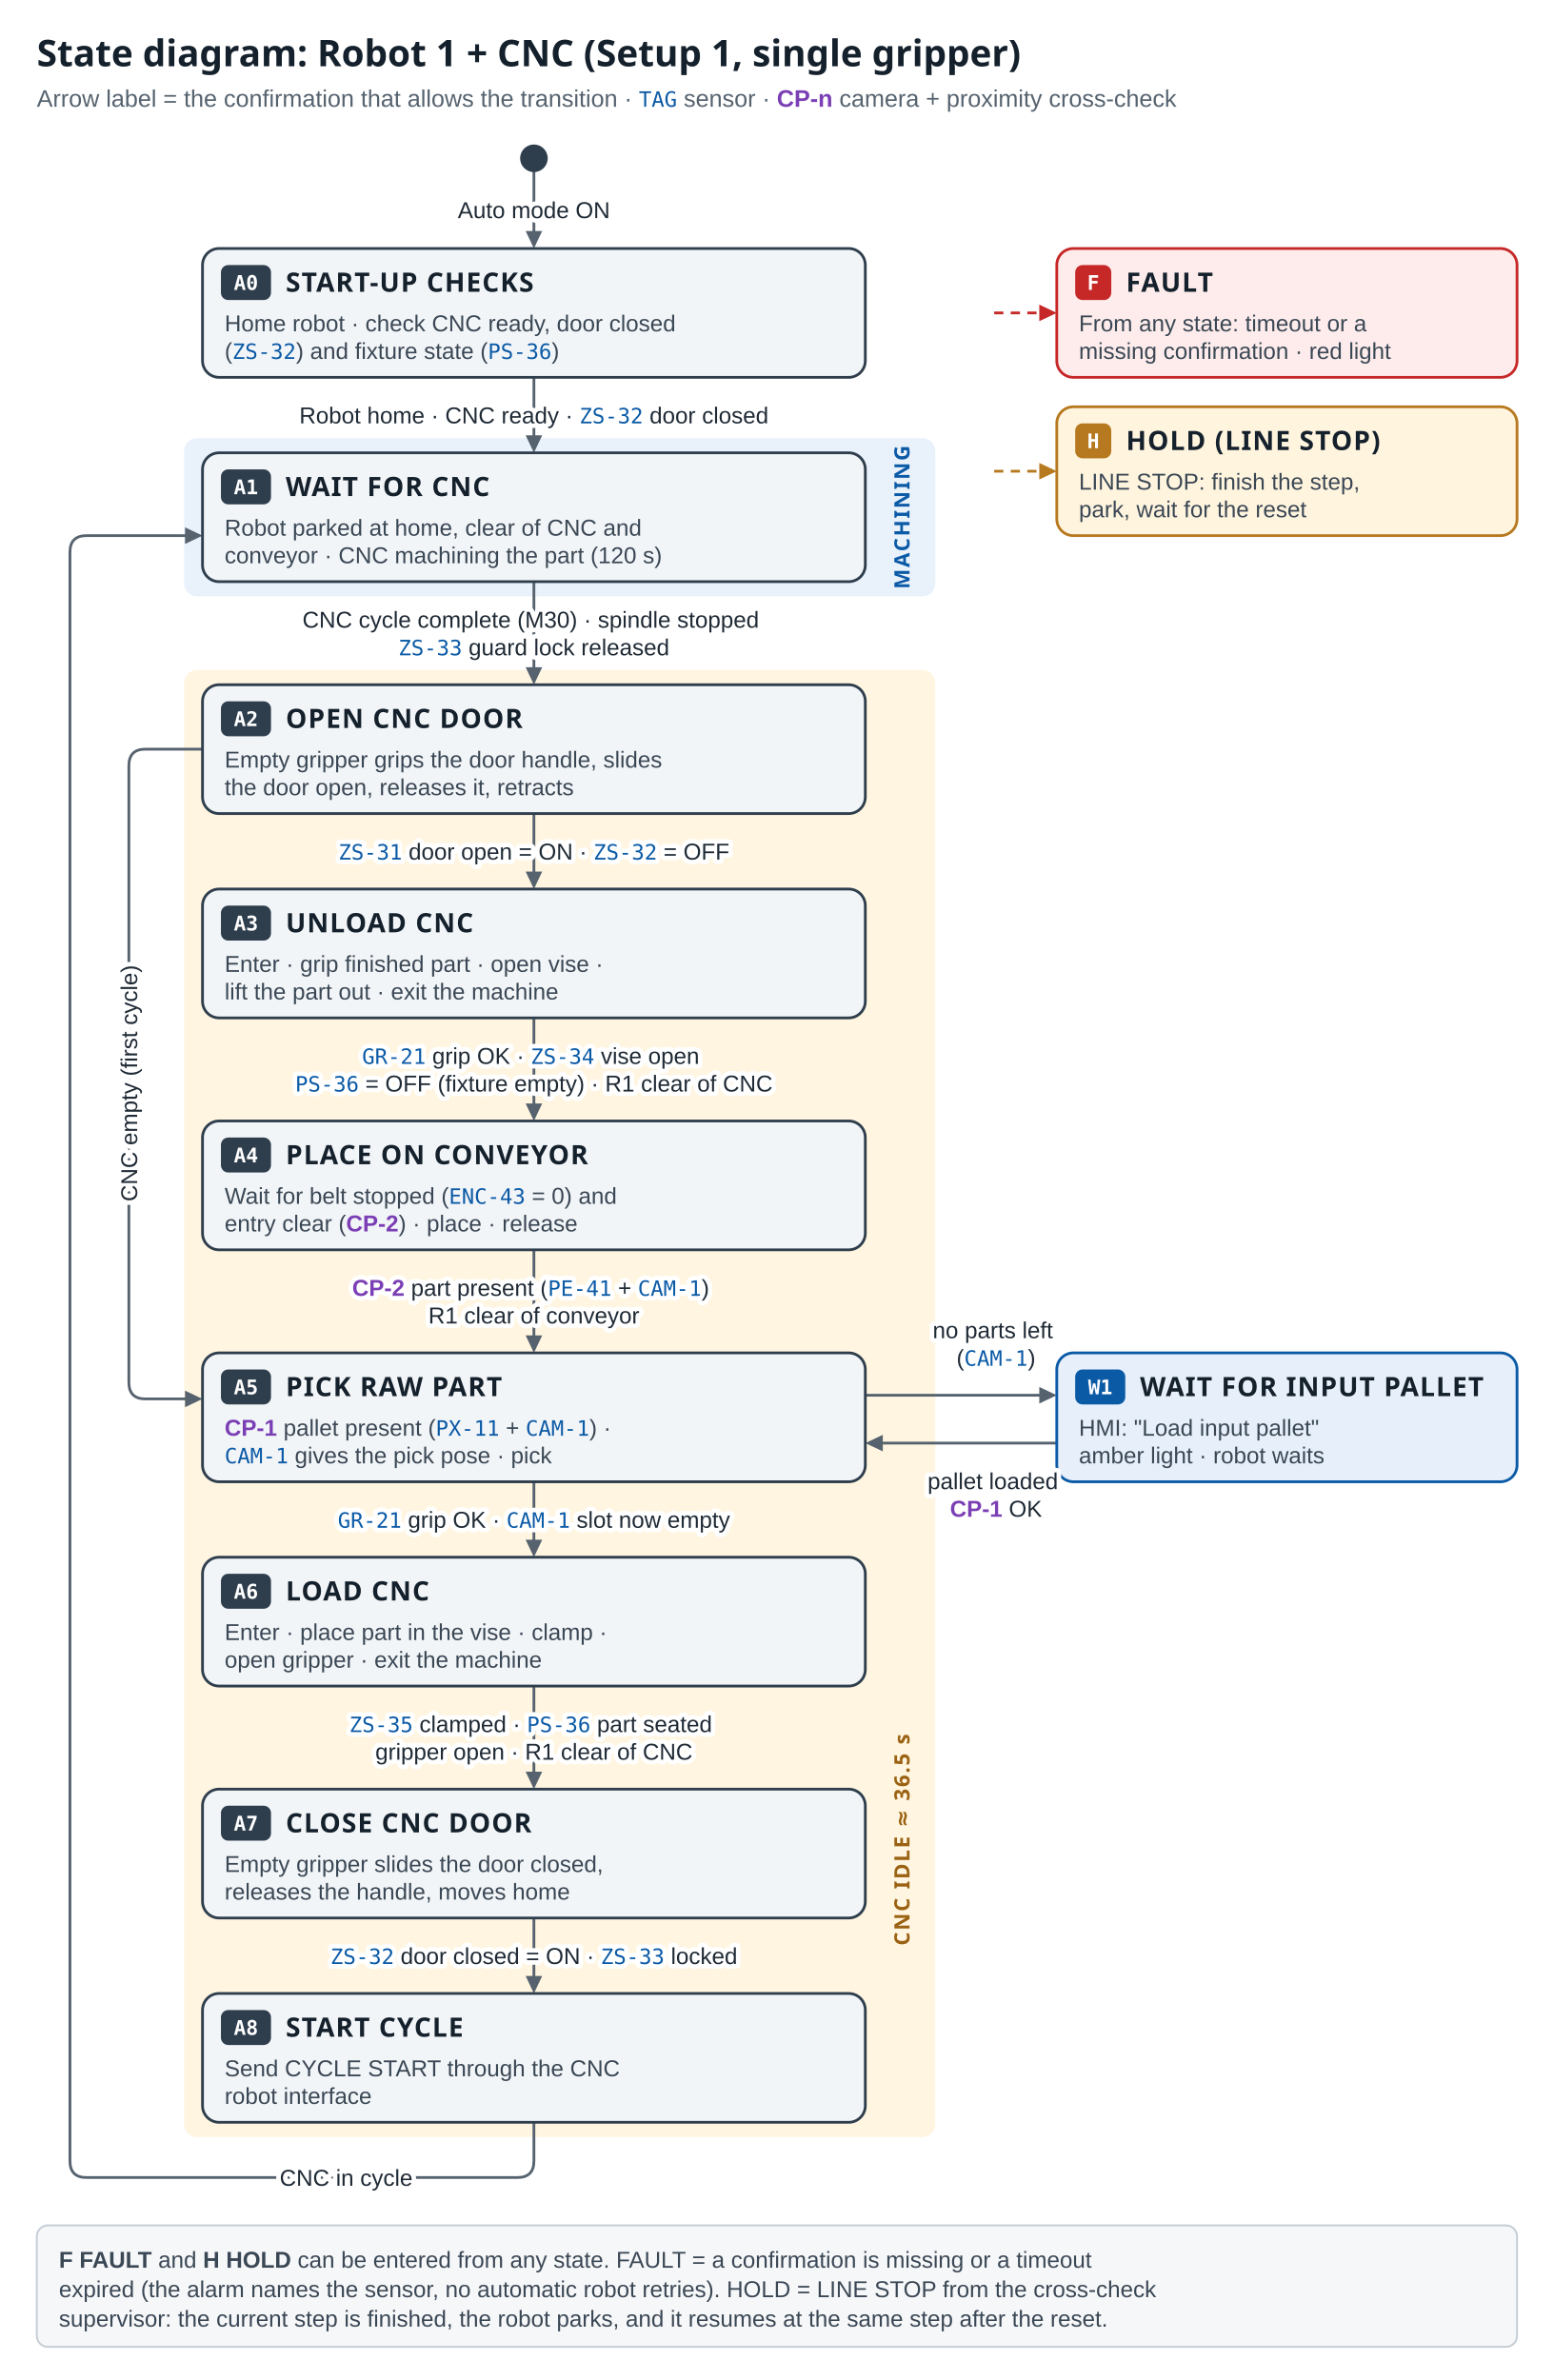
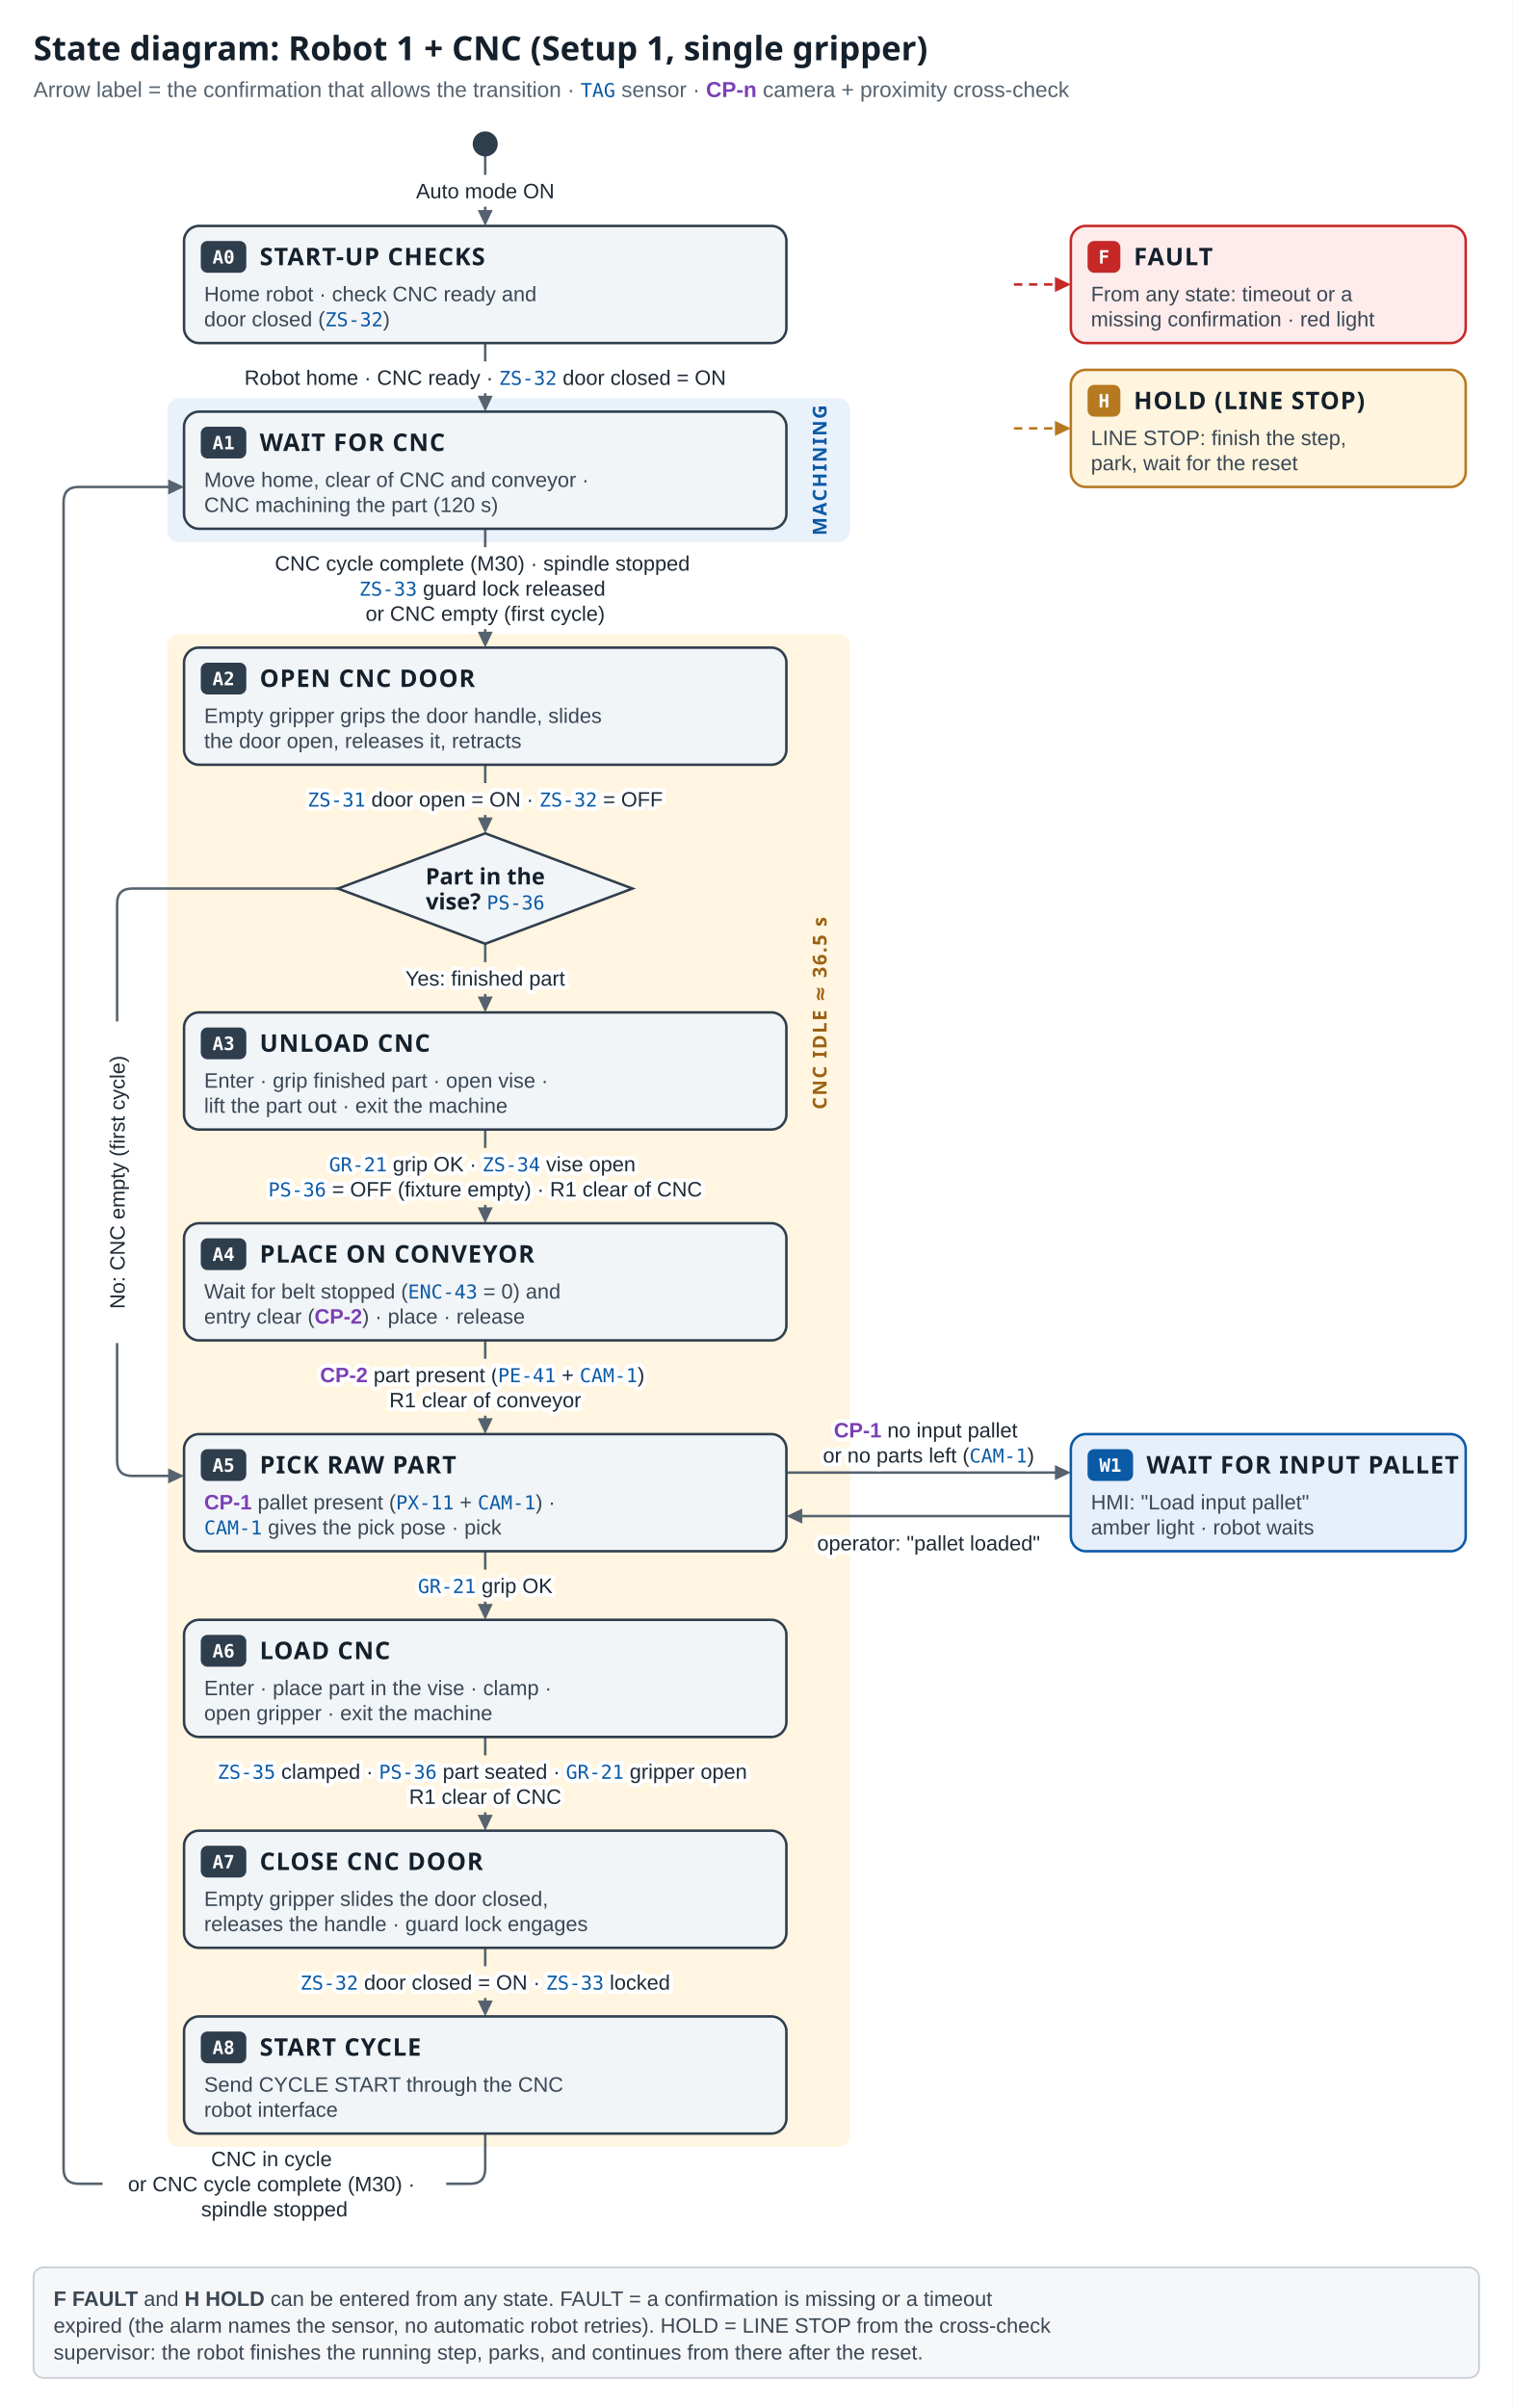
- <svg xmlns="http://www.w3.org/2000/svg" class="dg-root" viewBox="0 0 844 1293" width="844" height="1293" font-family="'Barlow', 'Segoe UI', Arial, sans-serif" role="img" aria-label="State diagram: Robot 1 + CNC (Setup 1, single gripper)">
+ <svg xmlns="http://www.w3.org/2000/svg" class="dg-root" viewBox="0 0 904 1439" width="904" height="1439" font-family="'Barlow', 'Segoe UI', Arial, sans-serif" role="img" aria-label="State diagram: Robot 1 + CNC (Setup 1, single gripper)">
  <style>
.dg-root{font-family:'Barlow','Segoe UI',Arial,sans-serif}
.dg-bg{fill:var(--dg-bg,#ffffff)}
.dg-title{font-family:'Barlow Semi Condensed','Barlow','Segoe UI',sans-serif;font-weight:700;font-size:20px;fill:var(--dg-ink,#14202b)}
.dg-sub{font-size:13px;fill:var(--dg-muted,#56636f)}
.dg-st-rect{fill:var(--dg-st,#f2f5f8);stroke:var(--dg-line,#2f3e4d);stroke-width:1.5}
.dg-st-title{font-family:'Barlow Semi Condensed','Barlow','Segoe UI',sans-serif;font-weight:700;font-size:14.5px;fill:var(--dg-ink,#14202b);letter-spacing:.04em}
.dg-st-do{font-size:12.5px;fill:var(--dg-soft,#3a4754)}
.dg-st-chip{fill:var(--dg-line,#2f3e4d)}
.dg-st-chiptext{font-family:'IBM Plex Mono',Consolas,monospace;font-weight:600;font-size:11px;fill:var(--dg-chipink,#ffffff)}
.dg-tr{fill:none;stroke:var(--dg-arrow,#56636f);stroke-width:1.5}
.dg-head{fill:var(--dg-arrow,#56636f)}
.dg-dash{stroke-dasharray:5 4}
.dg-trk-fault .dg-tr{stroke:var(--dg-red,#c62828)} .dg-trk-fault .dg-head{fill:var(--dg-red,#c62828)}
.dg-trk-hold .dg-tr{stroke:var(--dg-amber,#b7791f)} .dg-trk-hold .dg-head{fill:var(--dg-amber,#b7791f)}
.dg-trk-ok .dg-tr{stroke:var(--dg-green,#1e7d45)} .dg-trk-ok .dg-head{fill:var(--dg-green,#1e7d45)}
.dg-guard{font-size:12.5px;fill:var(--dg-ink2,#1f2a35)}
.dg-halo{paint-order:stroke;stroke:var(--dg-bg,#ffffff);stroke-width:5px;stroke-linejoin:round}
.dg-tag{font-family:'IBM Plex Mono',Consolas,monospace;font-size:11.5px;font-weight:500;fill:var(--dg-blue,#0b5aa6)}
.dg-cp{font-weight:700;fill:var(--dg-cp,#7b3fb5)}
.dg-b{font-weight:700}
.dg-small{font-size:11.5px}
.dg-init{fill:var(--dg-line,#2f3e4d)}
.dg-k-wait .dg-st-rect{stroke-dasharray:5 3}
.dg-k-fault .dg-st-rect{fill:var(--dg-red-t,#fdeceb);stroke:var(--dg-red,#c62828)} .dg-k-fault .dg-st-chip{fill:var(--dg-red,#c62828)}
.dg-k-hold .dg-st-rect{fill:var(--dg-amber-t,#fff4de);stroke:var(--dg-amber,#b7791f)} .dg-k-hold .dg-st-chip{fill:var(--dg-amber,#b7791f)}
.dg-k-ok .dg-st-rect{fill:var(--dg-green-t,#e7f5ec);stroke:var(--dg-green,#1e7d45)} .dg-k-ok .dg-st-chip{fill:var(--dg-green,#1e7d45)}
.dg-k-warn .dg-st-rect{fill:var(--dg-amber-t,#fff4de);stroke:var(--dg-amber,#b7791f)} .dg-k-warn .dg-st-chip{fill:var(--dg-amber,#b7791f)}
.dg-k-stop .dg-st-rect{fill:var(--dg-red-t,#fdeceb);stroke:var(--dg-red,#c62828)} .dg-k-stop .dg-st-chip{fill:var(--dg-red,#c62828)}
.dg-k-op .dg-st-rect{fill:var(--dg-blue-t,#e6effa);stroke:var(--dg-blue,#0b5aa6)} .dg-k-op .dg-st-chip{fill:var(--dg-blue,#0b5aa6)}
.dg-k-check .dg-st-rect{fill:var(--dg-cp-t,#f3ecfa);stroke:var(--dg-cp,#7b3fb5)} .dg-k-check .dg-st-chip{fill:var(--dg-cp,#7b3fb5)}
.dg-band{stroke:none}
.dg-band-idle{fill:var(--dg-amber-b,#fff5e0)} .dg-band-run{fill:var(--dg-blue-b,#e9f1fb)}
.dg-band-stop{fill:var(--dg-green-b,#eaf6ee)} .dg-band-move{fill:var(--dg-gray-b,#eef1f4)}
.dg-band-label{font-family:'Barlow Semi Condensed','Barlow',sans-serif;font-weight:700;font-size:11.5px;letter-spacing:.08em;fill:var(--dg-muted,#56636f)}
.dg-band-label.idle{fill:var(--dg-amber-d,#9a6212)} .dg-band-label.run{fill:var(--dg-blue,#0b5aa6)} .dg-band-label.stop{fill:var(--dg-green,#1e7d45)}
.dg-note-rect{fill:var(--dg-note,#f6f7f9);stroke:var(--dg-rule,#c4ccd4);stroke-width:1}
.dg-note{font-size:12.5px;fill:var(--dg-soft,#3a4754)}
.dg-choice{fill:var(--dg-st,#f2f5f8);stroke:var(--dg-line,#2f3e4d);stroke-width:1.5}
.dg-choice-t{font-family:'Barlow Semi Condensed','Barlow',sans-serif;font-weight:700;font-size:13.5px;fill:var(--dg-ink,#14202b)}
.dg-node{fill:var(--dg-st,#f2f5f8);stroke:var(--dg-line,#2f3e4d);stroke-width:1.4}
.dg-node.ok{fill:var(--dg-green-t,#e7f5ec);stroke:var(--dg-green,#1e7d45)}
.dg-node.warn{fill:var(--dg-amber-t,#fff4de);stroke:var(--dg-amber,#b7791f)}
.dg-node.stop{fill:var(--dg-red-t,#fdeceb);stroke:var(--dg-red,#c62828)}
.dg-node.check{fill:var(--dg-cp-t,#f3ecfa);stroke:var(--dg-cp,#7b3fb5)}
.dg-node.op{fill:var(--dg-blue-t,#e6effa);stroke:var(--dg-blue,#0b5aa6)}
.dg-node-t{font-family:'Barlow Semi Condensed','Barlow',sans-serif;font-weight:700;font-size:14px;fill:var(--dg-ink,#14202b)}
.dg-node-s{font-size:12.5px;fill:var(--dg-soft,#3a4754)}
.dg-owner{font-family:'Barlow Semi Condensed','Barlow',sans-serif;font-weight:700;font-size:10.5px;letter-spacing:.08em;fill:#ffffff}
.dg-owner-r{fill:#2f3e4d}
.dg-owner-r.op,.dg-owner-r.light{fill:#0b5aa6} .dg-owner-r.cnc{fill:#a0521d} .dg-owner-r.conv{fill:#2f6f5e} .dg-owner-r.r2{fill:#806000}
.dg-owner-r.cam{fill:#7b3fb5} .dg-owner-r.gauge{fill:#a33a3a} .dg-owner-r.ok{fill:#1e7d45} .dg-owner-r.nok{fill:#c62828}
.dg-conn{fill:var(--dg-bg,#ffffff);stroke:var(--dg-line,#2f3e4d);stroke-width:1.5}
.dg-conn-t{font-family:'Barlow Semi Condensed','Barlow',sans-serif;font-weight:700;font-size:13px;fill:var(--dg-ink,#14202b)}
.dg-num{font-family:'Barlow Semi Condensed','Barlow',sans-serif;font-weight:700;font-size:14px;fill:var(--dg-muted,#56636f)}
.dg-active .dg-st-rect,.dg-active .dg-node,.dg-active .dg-choice{stroke:var(--dg-active,#0a66e8);stroke-width:3.2;fill:var(--dg-active-t,#dde9fc)}
.dg-active .dg-st-chip{fill:var(--dg-active,#0a66e8)}
.dg-flash .dg-tr{stroke:var(--dg-active,#0a66e8);stroke-width:3} .dg-flash .dg-head{fill:var(--dg-active,#0a66e8)}
/* layout drawing */
.ly-fence{fill:none;stroke:var(--dg-rule,#aab4be);stroke-width:1.3;stroke-dasharray:2 5}
.ly-aisle{font-family:'Barlow Semi Condensed','Barlow',sans-serif;font-weight:700;font-size:11px;letter-spacing:.14em;fill:var(--dg-muted,#56636f)}
.ly-mach{fill:var(--ly-mach,#dfe5ea);stroke:var(--dg-line,#2f3e4d);stroke-width:1.6}
.ly-mach-in{fill:var(--ly-mach-in,#eef2f5);stroke:var(--ly-rule2,#9aa6b1);stroke-width:1}
.ly-pallet{fill:var(--ly-pallet,#e9dcc6);stroke:var(--ly-pallet-s,#8a6d3b);stroke-width:1.5}
.ly-slot{fill:none;stroke:var(--ly-slot,#b39a6e);stroke-width:.9;stroke-dasharray:2 2}
.ly-part{fill:var(--ly-raw,#a9b2ba);stroke:var(--ly-raw-s,#56626c);stroke-width:1.1}
.ly-part.fin{fill:var(--ly-fin,#dfe8f0);stroke:var(--ly-fin-s,#43698c)}
.ly-part.nok{stroke:var(--dg-red,#c62828);stroke-width:2.2}
.ly-pocket{fill:none;stroke:var(--ly-fin-s,#43698c);stroke-width:.9}
.ly-belt{fill:var(--ly-belt,#39414a)}
.ly-frame{fill:var(--ly-frame,#8d98a3)}
.ly-roller{stroke:var(--ly-roller,#5b646d);stroke-width:1.1}
.ly-stop{fill:var(--dg-red,#c62828)}
.ly-robot{fill:var(--ly-robot,#2c4a66);stroke:var(--ly-robot-s,#15283a);stroke-width:1.5}
.ly-robot-t{font-family:'Barlow Semi Condensed','Barlow',sans-serif;font-weight:700;font-size:11.5px;fill:#ffffff;letter-spacing:.04em}
.ly-link{stroke:var(--ly-link,#5f7d99);stroke-width:13;stroke-linecap:round;fill:none}
.ly-link2{stroke:var(--ly-link2,#7f9ab3);stroke-width:10;stroke-linecap:round;fill:none}
.ly-joint{fill:var(--ly-joint,#243a52)}
.ly-finger{stroke:var(--ly-joint,#243a52);stroke-width:3.2;stroke-linecap:round}
.ly-door{fill:var(--ly-door,#6f8193);stroke:var(--dg-line,#2f3e4d);stroke-width:1}
.ly-track{stroke:var(--ly-rule2,#9aa6b1);stroke-width:1.1;stroke-dasharray:3 3}
.ly-handle{fill:var(--dg-line,#2f3e4d)}
.ly-label{font-family:'Barlow Semi Condensed','Barlow',sans-serif;font-weight:700;font-size:14px;fill:var(--dg-ink,#14202b);letter-spacing:.05em}
.ly-sub{font-size:11.5px;fill:var(--dg-soft,#3a4754)}
.ly-tag{font-family:'IBM Plex Mono',Consolas,monospace;font-size:11px;font-weight:600;fill:var(--dg-blue,#0b5aa6)}
.ly-tag.cam{fill:var(--dg-cp,#7b3fb5)} .ly-tag.saf{fill:var(--ly-safety,#946c00)}
.ly-sens{fill:var(--dg-bg,#ffffff);stroke:var(--dg-blue,#0b5aa6);stroke-width:1.6}
.ly-sens.safety{stroke:var(--ly-safety,#c79400)}
.ly-led{fill:var(--ly-led-off,#c3cad1)}
.ly-led.on{fill:var(--ly-led-on,#1ea453)}
.ly-led.bad{fill:var(--dg-red,#d32f2f)}
.ly-beam{stroke:var(--ly-beam,#d33b3b);stroke-width:1.1;stroke-dasharray:2 3;opacity:.8}
.ly-fov{fill:var(--ly-fov,rgba(123,63,181,.045));stroke:var(--dg-cp,#7b3fb5);stroke-width:1.3;stroke-dasharray:7 4}
.ly-roi{fill:none;stroke:var(--dg-cp,#7b3fb5);stroke-width:1.1;stroke-dasharray:2 2}
.ly-roi-t{font-family:'IBM Plex Mono',Consolas,monospace;font-size:10px;font-weight:600;fill:var(--dg-cp,#7b3fb5)}
.ly-roi-t.on-belt{fill:#d9c5f5}
.ly-cam{fill:var(--dg-cp,#7b3fb5)}
.ly-nok{fill:var(--ly-nok,#fbe3e1);stroke:var(--dg-red,#c62828);stroke-width:1.6}
.ly-nok-h{stroke:var(--dg-red,#c62828);stroke-width:.9;opacity:.35}
.ly-gauge{fill:var(--ly-gauge,#e9eef3);stroke:var(--dg-line,#2f3e4d);stroke-width:1.5}
.ly-datum{fill:var(--dg-line,#2f3e4d)}
.ly-laser{fill:var(--dg-red,#c62828)}
.ly-cab{fill:var(--ly-mach,#dfe5ea);stroke:var(--dg-line,#2f3e4d);stroke-width:1.3}
.ly-lamp-r{fill:#d32f2f} .ly-lamp-a{fill:#f2a900} .ly-lamp-g{fill:#1e9e52} .ly-lamp-b{fill:#1565c0}
.ly-lamp-off{opacity:.2}
.ly-scan{fill:var(--ly-scan,rgba(199,148,0,.09));stroke:var(--ly-safety,#c79400);stroke-width:1.1;stroke-dasharray:3 3}
.ly-flow{fill:none;stroke:#ffffff;stroke-width:1.8;opacity:.75}
.ly-note{font-size:11.5px;font-style:italic;fill:var(--dg-muted,#56636f)}
.ly-legend{font-size:12px;fill:var(--dg-soft,#3a4754)}
/* timing chart */
.gt-grid{stroke:var(--dg-rule,#d5dbe1);stroke-width:1}
.gt-axis{font-size:11.5px;fill:var(--dg-muted,#56636f)}
.gt-row{font-family:'Barlow Semi Condensed','Barlow',sans-serif;font-weight:700;font-size:13.5px;fill:var(--dg-ink,#14202b)}
.gt-bar-t{font-size:11.5px;fill:#ffffff;font-weight:600}
.gt-bar-t.dark{fill:var(--dg-ink,#14202b)}
.gt-mach{fill:#3f73b5} .gt-idle{fill:#e3a21a} .gt-door{fill:#2f3e4d} .gt-move{fill:#7d8b98} .gt-wait{fill:var(--dg-gray-b,#eef1f4);stroke:var(--dg-rule,#c4ccd4)} .gt-belt{fill:#2f6f5e} .gt-gauge{fill:#a33a3a}
.gt-kpi{font-family:'Barlow Semi Condensed','Barlow',sans-serif;font-weight:700;font-size:15px;fill:var(--dg-ink,#14202b)}
.gt-break{fill:var(--dg-bg,#ffffff);stroke:var(--dg-muted,#56636f);stroke-width:1.2}
.pill-t{font-family:'IBM Plex Mono',Consolas,monospace;font-size:10.5px;font-weight:600}
</style>
-   <rect class="dg-bg" x="0" y="0" width="844" height="1293" />
+   <rect class="dg-bg" x="0" y="0" width="904" height="1439" />
  <text class="dg-title" x="20" y="36">State diagram: Robot 1 + CNC (Setup 1, single gripper)</text>
  <text class="dg-sub" x="20" y="58">Arrow label = the confirmation that allows the transition · <tspan class="dg-tag">TAG</tspan> sensor · <tspan class="dg-cp">CP-n</tspan> camera + proximity cross-check</text>
  <rect class="dg-band dg-band-run" x="100" y="238" width="408" height="86" rx="7" />
  <text class="dg-band-label run" x="490" y="281" text-anchor="middle" transform="rotate(-90 490 281)" dy="4">MACHINING</text>
-   <rect class="dg-band dg-band-idle" x="100" y="364" width="408" height="797" rx="7" />
-   <text class="dg-band-label idle" x="490" y="999.5" text-anchor="middle" transform="rotate(-90 490 999.5)" dy="4">CNC IDLE ≈ 36.5 s</text>
+   <rect class="dg-band dg-band-idle" x="100" y="379" width="408" height="904" rx="7" />
+   <text class="dg-band-label idle" x="490" y="605.5" text-anchor="middle" transform="rotate(-90 490 605.5)" dy="4">CNC IDLE ≈ 36.5 s</text>
  <g class="dg-trg">
-     <path class="dg-tr" d="M290 93 L290 130" />
+     <path class="dg-tr" d="M290 93 L290 104.5" />
+     <path class="dg-tr" d="M290 123.5 L290 130" />
    <polygon class="dg-head" points="290,135 294.5,125.5 285.5,125.5" />
  </g>
-   <g class="dg-trg">
-     <path class="dg-tr" d="M290 205 L290 241" />
+   <g class="dg-trg" data-tr="A0&gt;A1">
+     <path class="dg-tr" d="M290 205 L290 216" />
+     <path class="dg-tr" d="M290 235 L290 241" />
    <polygon class="dg-head" points="290,246 294.5,236.5 285.5,236.5" />
  </g>
-   <g class="dg-trg">
-     <path class="dg-tr" d="M290 316 L290 367" />
-     <polygon class="dg-head" points="290,372 294.5,362.5 285.5,362.5" />
-   </g>
-   <g class="dg-trg">
-     <path class="dg-tr" d="M290 442 L290 478" />
-     <polygon class="dg-head" points="290,483 294.5,473.5 285.5,473.5" />
-   </g>
-   <g class="dg-trg">
-     <path class="dg-tr" d="M290 553 L290 604" />
-     <polygon class="dg-head" points="290,609 294.5,599.5 285.5,599.5" />
-   </g>
-   <g class="dg-trg">
-     <path class="dg-tr" d="M290 679 L290 730" />
-     <polygon class="dg-head" points="290,735 294.5,725.5 285.5,725.5" />
-   </g>
-   <g class="dg-trg">
-     <path class="dg-tr" d="M290 805 L290 841" />
-     <polygon class="dg-head" points="290,846 294.5,836.5 285.5,836.5" />
-   </g>
-   <g class="dg-trg">
-     <path class="dg-tr" d="M290 916 L290 967" />
-     <polygon class="dg-head" points="290,972 294.5,962.5 285.5,962.5" />
-   </g>
-   <g class="dg-trg">
-     <path class="dg-tr" d="M290 1042 L290 1078" />
-     <polygon class="dg-head" points="290,1083 294.5,1073.5 285.5,1073.5" />
-   </g>
-   <g class="dg-trg">
-     <path class="dg-tr" d="M290 1153 L290 1174 Q290 1183 281 1183 L47 1183 Q38 1183 38 1174 L38 300 Q38 291 47 291 L105 291" />
+   <g class="dg-trg" data-tr="A1&gt;A2">
+     <path class="dg-tr" d="M290 316 L290 327" />
+     <path class="dg-tr" d="M290 376 L290 382" />
+     <polygon class="dg-head" points="290,387 294.5,377.5 285.5,377.5" />
+   </g>
+   <g class="dg-trg" data-tr="A2&gt;Q_A2">
+     <path class="dg-tr" d="M290 457 L290 468" />
+     <path class="dg-tr" d="M290 487 L290 493" />
+     <polygon class="dg-head" points="290,498 294.5,488.5 285.5,488.5" />
+   </g>
+   <g class="dg-trg" data-tr="Q_A2&gt;A3">
+     <path class="dg-tr" d="M290 564 L290 575" />
+     <path class="dg-tr" d="M290 594 L290 600" />
+     <polygon class="dg-head" points="290,605 294.5,595.5 285.5,595.5" />
+   </g>
+   <g class="dg-trg" data-tr="A3&gt;A4">
+     <path class="dg-tr" d="M290 675 L290 686" />
+     <path class="dg-tr" d="M290 720 L290 726" />
+     <polygon class="dg-head" points="290,731 294.5,721.5 285.5,721.5" />
+   </g>
+   <g class="dg-trg" data-tr="A4&gt;A5">
+     <path class="dg-tr" d="M290 801 L290 812" />
+     <path class="dg-tr" d="M290 846 L290 852" />
+     <polygon class="dg-head" points="290,857 294.5,847.5 285.5,847.5" />
+   </g>
+   <g class="dg-trg" data-tr="A5&gt;A6">
+     <path class="dg-tr" d="M290 927 L290 938" />
+     <path class="dg-tr" d="M290 957 L290 963" />
+     <polygon class="dg-head" points="290,968 294.5,958.5 285.5,958.5" />
+   </g>
+   <g class="dg-trg" data-tr="A6&gt;A7">
+     <path class="dg-tr" d="M290 1038 L290 1049" />
+     <path class="dg-tr" d="M290 1083 L290 1089" />
+     <polygon class="dg-head" points="290,1094 294.5,1084.5 285.5,1084.5" />
+   </g>
+   <g class="dg-trg" data-tr="A7&gt;A8">
+     <path class="dg-tr" d="M290 1164 L290 1175" />
+     <path class="dg-tr" d="M290 1194 L290 1200" />
+     <polygon class="dg-head" points="290,1205 294.5,1195.5 285.5,1195.5" />
+   </g>
+   <g class="dg-trg" data-tr="A5&gt;W1">
+     <path class="dg-tr" d="M470 880 L635 880" />
+     <polygon class="dg-head" points="640,880 630.5,875.5 630.5,884.5" />
+   </g>
+   <g class="dg-trg" data-tr="W1&gt;A5">
+     <path class="dg-tr" d="M640 906 L475 906" />
+     <polygon class="dg-head" points="470,906 479.5,910.5 479.5,901.5" />
+   </g>
+   <g class="dg-trg" data-tr="A8&gt;A1">
+     <path class="dg-tr" d="M290 1275 L290 1296 Q290 1305 281 1305 L266.7 1305" />
+     <path class="dg-tr" d="M61.3 1305 L47 1305 Q38 1305 38 1296 L38 300 Q38 291 47 291 L105 291" />
    <polygon class="dg-head" points="110,291 100.5,286.5 100.5,295.5" />
  </g>
-   <g class="dg-trg">
-     <path class="dg-tr" d="M110 407 L79 407 Q70 407 70 416 L70 751 Q70 760 79 760 L105 760" />
-     <polygon class="dg-head" points="110,760 100.5,755.5 100.5,764.5" />
-   </g>
-   <g class="dg-trg">
-     <path class="dg-tr" d="M470 758 L569 758" />
-     <polygon class="dg-head" points="574,758 564.5,753.5 564.5,762.5" />
-   </g>
-   <g class="dg-trg">
-     <path class="dg-tr" d="M574 784 L475 784" />
-     <polygon class="dg-head" points="470,784 479.5,788.5 479.5,779.5" />
+   <g class="dg-trg" data-tr="Q_A2&gt;A5">
+     <path class="dg-tr" d="M202 531 L79 531 Q70 531 70 540 L70 610.4" />
+     <path class="dg-tr" d="M70 802.6 L70 873 Q70 882 79 882 L105 882" />
+     <polygon class="dg-head" points="110,882 100.5,877.5 100.5,886.5" />
  </g>
  <g class="dg-trg dg-trk-fault">
-     <path class="dg-tr dg-dash" d="M540 170 L569 170" />
-     <polygon class="dg-head" points="574,170 564.5,165.5 564.5,174.5" />
+     <path class="dg-tr dg-dash" d="M606 170 L635 170" />
+     <polygon class="dg-head" points="640,170 630.5,165.5 630.5,174.5" />
  </g>
  <g class="dg-trg dg-trk-hold">
-     <path class="dg-tr dg-dash" d="M540 256 L569 256" />
-     <polygon class="dg-head" points="574,256 564.5,251.5 564.5,260.5" />
+     <path class="dg-tr dg-dash" d="M606 256 L635 256" />
+     <polygon class="dg-head" points="640,256 630.5,251.5 630.5,260.5" />
  </g>
  <circle class="dg-init" cx="290" cy="86" r="7.5" />
  <g class="dg-state" data-state="A0">
    <rect class="dg-st-rect" x="110" y="135" width="360" height="70" rx="9" />
    <rect class="dg-st-chip" x="120" y="144" width="27.2" height="19" rx="4" />
    <text class="dg-st-chiptext" x="133.6" y="157.5" text-anchor="middle">A0</text>
    <text class="dg-st-title" x="155.2" y="158.5">START-UP CHECKS</text>
-     <text class="dg-st-do" x="122" y="180">Home robot · check CNC ready, door closed</text>
-     <text class="dg-st-do" x="122" y="195">(<tspan class="dg-tag">ZS-32</tspan>) and fixture state (<tspan class="dg-tag">PS-36</tspan>)</text>
+     <text class="dg-st-do" x="122" y="180">Home robot · check CNC ready and</text>
+     <text class="dg-st-do" x="122" y="195">door closed (<tspan class="dg-tag">ZS-32</tspan>)</text>
  </g>
  <g class="dg-state" data-state="A1">
    <rect class="dg-st-rect" x="110" y="246" width="360" height="70" rx="9" />
    <rect class="dg-st-chip" x="120" y="255" width="27.2" height="19" rx="4" />
    <text class="dg-st-chiptext" x="133.6" y="268.5" text-anchor="middle">A1</text>
    <text class="dg-st-title" x="155.2" y="269.5">WAIT FOR CNC</text>
-     <text class="dg-st-do" x="122" y="291">Robot parked at home, clear of CNC and</text>
-     <text class="dg-st-do" x="122" y="306">conveyor · CNC machining the part (120 s)</text>
+     <text class="dg-st-do" x="122" y="291">Move home, clear of CNC and conveyor ·</text>
+     <text class="dg-st-do" x="122" y="306">CNC machining the part (120 s)</text>
  </g>
  <g class="dg-state" data-state="A2">
-     <rect class="dg-st-rect" x="110" y="372" width="360" height="70" rx="9" />
-     <rect class="dg-st-chip" x="120" y="381" width="27.2" height="19" rx="4" />
-     <text class="dg-st-chiptext" x="133.6" y="394.5" text-anchor="middle">A2</text>
-     <text class="dg-st-title" x="155.2" y="395.5">OPEN CNC DOOR</text>
-     <text class="dg-st-do" x="122" y="417">Empty gripper grips the door handle, slides</text>
-     <text class="dg-st-do" x="122" y="432">the door open, releases it, retracts</text>
+     <rect class="dg-st-rect" x="110" y="387" width="360" height="70" rx="9" />
+     <rect class="dg-st-chip" x="120" y="396" width="27.2" height="19" rx="4" />
+     <text class="dg-st-chiptext" x="133.6" y="409.5" text-anchor="middle">A2</text>
+     <text class="dg-st-title" x="155.2" y="410.5">OPEN CNC DOOR</text>
+     <text class="dg-st-do" x="122" y="432">Empty gripper grips the door handle, slides</text>
+     <text class="dg-st-do" x="122" y="447">the door open, releases it, retracts</text>
+   </g>
+   <g class="dg-choiceg" data-state="Q_A2">
+     <polygon class="dg-choice" points="290,498 378,531 290,564 202,531" />
+     <text class="dg-choice-t" x="290" y="528.5" text-anchor="middle">Part in the</text>
+     <text class="dg-choice-t" x="290" y="543.5" text-anchor="middle">vise? <tspan class="dg-tag">PS-36</tspan>
+     </text>
  </g>
  <g class="dg-state" data-state="A3">
-     <rect class="dg-st-rect" x="110" y="483" width="360" height="70" rx="9" />
-     <rect class="dg-st-chip" x="120" y="492" width="27.2" height="19" rx="4" />
-     <text class="dg-st-chiptext" x="133.6" y="505.5" text-anchor="middle">A3</text>
-     <text class="dg-st-title" x="155.2" y="506.5">UNLOAD CNC</text>
-     <text class="dg-st-do" x="122" y="528">Enter · grip finished part · open vise ·</text>
-     <text class="dg-st-do" x="122" y="543">lift the part out · exit the machine</text>
+     <rect class="dg-st-rect" x="110" y="605" width="360" height="70" rx="9" />
+     <rect class="dg-st-chip" x="120" y="614" width="27.2" height="19" rx="4" />
+     <text class="dg-st-chiptext" x="133.6" y="627.5" text-anchor="middle">A3</text>
+     <text class="dg-st-title" x="155.2" y="628.5">UNLOAD CNC</text>
+     <text class="dg-st-do" x="122" y="650">Enter · grip finished part · open vise ·</text>
+     <text class="dg-st-do" x="122" y="665">lift the part out · exit the machine</text>
  </g>
  <g class="dg-state" data-state="A4">
-     <rect class="dg-st-rect" x="110" y="609" width="360" height="70" rx="9" />
-     <rect class="dg-st-chip" x="120" y="618" width="27.2" height="19" rx="4" />
-     <text class="dg-st-chiptext" x="133.6" y="631.5" text-anchor="middle">A4</text>
-     <text class="dg-st-title" x="155.2" y="632.5">PLACE ON CONVEYOR</text>
-     <text class="dg-st-do" x="122" y="654">Wait for belt stopped (<tspan class="dg-tag">ENC-43</tspan> = 0) and</text>
-     <text class="dg-st-do" x="122" y="669">entry clear (<tspan class="dg-cp">CP-2</tspan>) · place · release</text>
+     <rect class="dg-st-rect" x="110" y="731" width="360" height="70" rx="9" />
+     <rect class="dg-st-chip" x="120" y="740" width="27.2" height="19" rx="4" />
+     <text class="dg-st-chiptext" x="133.6" y="753.5" text-anchor="middle">A4</text>
+     <text class="dg-st-title" x="155.2" y="754.5">PLACE ON CONVEYOR</text>
+     <text class="dg-st-do" x="122" y="776">Wait for belt stopped (<tspan class="dg-tag">ENC-43</tspan> = 0) and</text>
+     <text class="dg-st-do" x="122" y="791">entry clear (<tspan class="dg-cp">CP-2</tspan>) · place · release</text>
  </g>
  <g class="dg-state" data-state="A5">
-     <rect class="dg-st-rect" x="110" y="735" width="360" height="70" rx="9" />
-     <rect class="dg-st-chip" x="120" y="744" width="27.2" height="19" rx="4" />
-     <text class="dg-st-chiptext" x="133.6" y="757.5" text-anchor="middle">A5</text>
-     <text class="dg-st-title" x="155.2" y="758.5">PICK RAW PART</text>
-     <text class="dg-st-do" x="122" y="780">
+     <rect class="dg-st-rect" x="110" y="857" width="360" height="70" rx="9" />
+     <rect class="dg-st-chip" x="120" y="866" width="27.2" height="19" rx="4" />
+     <text class="dg-st-chiptext" x="133.6" y="879.5" text-anchor="middle">A5</text>
+     <text class="dg-st-title" x="155.2" y="880.5">PICK RAW PART</text>
+     <text class="dg-st-do" x="122" y="902">
      <tspan class="dg-cp">CP-1</tspan> pallet present (<tspan class="dg-tag">PX-11</tspan> + <tspan class="dg-tag">CAM-1</tspan>) ·</text>
-     <text class="dg-st-do" x="122" y="795">
+     <text class="dg-st-do" x="122" y="917">
      <tspan class="dg-tag">CAM-1</tspan> gives the pick pose · pick</text>
  </g>
  <g class="dg-state" data-state="A6">
-     <rect class="dg-st-rect" x="110" y="846" width="360" height="70" rx="9" />
-     <rect class="dg-st-chip" x="120" y="855" width="27.2" height="19" rx="4" />
-     <text class="dg-st-chiptext" x="133.6" y="868.5" text-anchor="middle">A6</text>
-     <text class="dg-st-title" x="155.2" y="869.5">LOAD CNC</text>
-     <text class="dg-st-do" x="122" y="891">Enter · place part in the vise · clamp ·</text>
-     <text class="dg-st-do" x="122" y="906">open gripper · exit the machine</text>
+     <rect class="dg-st-rect" x="110" y="968" width="360" height="70" rx="9" />
+     <rect class="dg-st-chip" x="120" y="977" width="27.2" height="19" rx="4" />
+     <text class="dg-st-chiptext" x="133.6" y="990.5" text-anchor="middle">A6</text>
+     <text class="dg-st-title" x="155.2" y="991.5">LOAD CNC</text>
+     <text class="dg-st-do" x="122" y="1013">Enter · place part in the vise · clamp ·</text>
+     <text class="dg-st-do" x="122" y="1028">open gripper · exit the machine</text>
  </g>
  <g class="dg-state" data-state="A7">
-     <rect class="dg-st-rect" x="110" y="972" width="360" height="70" rx="9" />
-     <rect class="dg-st-chip" x="120" y="981" width="27.2" height="19" rx="4" />
-     <text class="dg-st-chiptext" x="133.6" y="994.5" text-anchor="middle">A7</text>
-     <text class="dg-st-title" x="155.2" y="995.5">CLOSE CNC DOOR</text>
-     <text class="dg-st-do" x="122" y="1017">Empty gripper slides the door closed,</text>
-     <text class="dg-st-do" x="122" y="1032">releases the handle, moves home</text>
+     <rect class="dg-st-rect" x="110" y="1094" width="360" height="70" rx="9" />
+     <rect class="dg-st-chip" x="120" y="1103" width="27.2" height="19" rx="4" />
+     <text class="dg-st-chiptext" x="133.6" y="1116.5" text-anchor="middle">A7</text>
+     <text class="dg-st-title" x="155.2" y="1117.5">CLOSE CNC DOOR</text>
+     <text class="dg-st-do" x="122" y="1139">Empty gripper slides the door closed,</text>
+     <text class="dg-st-do" x="122" y="1154">releases the handle · guard lock engages</text>
  </g>
  <g class="dg-state" data-state="A8">
-     <rect class="dg-st-rect" x="110" y="1083" width="360" height="70" rx="9" />
-     <rect class="dg-st-chip" x="120" y="1092" width="27.2" height="19" rx="4" />
-     <text class="dg-st-chiptext" x="133.6" y="1105.5" text-anchor="middle">A8</text>
-     <text class="dg-st-title" x="155.2" y="1106.5">START CYCLE</text>
-     <text class="dg-st-do" x="122" y="1128">Send CYCLE START through the CNC</text>
-     <text class="dg-st-do" x="122" y="1143">robot interface</text>
+     <rect class="dg-st-rect" x="110" y="1205" width="360" height="70" rx="9" />
+     <rect class="dg-st-chip" x="120" y="1214" width="27.2" height="19" rx="4" />
+     <text class="dg-st-chiptext" x="133.6" y="1227.5" text-anchor="middle">A8</text>
+     <text class="dg-st-title" x="155.2" y="1228.5">START CYCLE</text>
+     <text class="dg-st-do" x="122" y="1250">Send CYCLE START through the CNC</text>
+     <text class="dg-st-do" x="122" y="1265">robot interface</text>
  </g>
  <g class="dg-state dg-k-op" data-state="W1">
-     <rect class="dg-st-rect" x="574" y="735" width="250" height="70" rx="9" />
-     <rect class="dg-st-chip" x="584" y="744" width="27.2" height="19" rx="4" />
-     <text class="dg-st-chiptext" x="597.6" y="757.5" text-anchor="middle">W1</text>
-     <text class="dg-st-title" x="619.2" y="758.5">WAIT FOR INPUT PALLET</text>
-     <text class="dg-st-do" x="586" y="780">HMI: "Load input pallet"</text>
-     <text class="dg-st-do" x="586" y="795">amber light · robot waits</text>
+     <rect class="dg-st-rect" x="640" y="857" width="236" height="70" rx="9" />
+     <rect class="dg-st-chip" x="650" y="866" width="27.2" height="19" rx="4" />
+     <text class="dg-st-chiptext" x="663.6" y="879.5" text-anchor="middle">W1</text>
+     <text class="dg-st-title" x="685.2" y="880.5">WAIT FOR INPUT PALLET</text>
+     <text class="dg-st-do" x="652" y="902">HMI: "Load input pallet"</text>
+     <text class="dg-st-do" x="652" y="917">amber light · robot waits</text>
  </g>
  <g class="dg-state dg-k-fault" data-state="F">
-     <rect class="dg-st-rect" x="574" y="135" width="250" height="70" rx="9" />
-     <rect class="dg-st-chip" x="584" y="144" width="19.6" height="19" rx="4" />
-     <text class="dg-st-chiptext" x="593.8" y="157.5" text-anchor="middle">F</text>
-     <text class="dg-st-title" x="611.6" y="158.5">FAULT</text>
-     <text class="dg-st-do" x="586" y="180">From any state: timeout or a</text>
-     <text class="dg-st-do" x="586" y="195">missing confirmation · red light</text>
+     <rect class="dg-st-rect" x="640" y="135" width="236" height="70" rx="9" />
+     <rect class="dg-st-chip" x="650" y="144" width="19.6" height="19" rx="4" />
+     <text class="dg-st-chiptext" x="659.8" y="157.5" text-anchor="middle">F</text>
+     <text class="dg-st-title" x="677.6" y="158.5">FAULT</text>
+     <text class="dg-st-do" x="652" y="180">From any state: timeout or a</text>
+     <text class="dg-st-do" x="652" y="195">missing confirmation · red light</text>
  </g>
  <g class="dg-state dg-k-hold" data-state="H">
-     <rect class="dg-st-rect" x="574" y="221" width="250" height="70" rx="9" />
-     <rect class="dg-st-chip" x="584" y="230" width="19.6" height="19" rx="4" />
-     <text class="dg-st-chiptext" x="593.8" y="243.5" text-anchor="middle">H</text>
-     <text class="dg-st-title" x="611.6" y="244.5">HOLD (LINE STOP)</text>
-     <text class="dg-st-do" x="586" y="266">LINE STOP: finish the step,</text>
-     <text class="dg-st-do" x="586" y="281">park, wait for the reset</text>
-   </g>
-   <rect class="dg-note-rect" x="20" y="1209" width="804" height="66" rx="6" />
-   <text class="dg-note" x="32" y="1232">
+     <rect class="dg-st-rect" x="640" y="221" width="236" height="70" rx="9" />
+     <rect class="dg-st-chip" x="650" y="230" width="19.6" height="19" rx="4" />
+     <text class="dg-st-chiptext" x="659.8" y="243.5" text-anchor="middle">H</text>
+     <text class="dg-st-title" x="677.6" y="244.5">HOLD (LINE STOP)</text>
+     <text class="dg-st-do" x="652" y="266">LINE STOP: finish the step,</text>
+     <text class="dg-st-do" x="652" y="281">park, wait for the reset</text>
+   </g>
+   <rect class="dg-note-rect" x="20" y="1355" width="864" height="66" rx="6" />
+   <text class="dg-note" x="32" y="1378">
    <tspan class="dg-b">F FAULT</tspan> and <tspan class="dg-b">H HOLD</tspan> can be entered from any state. FAULT = a confirmation is missing or a timeout</text>
-   <text class="dg-note" x="32" y="1248">expired (the alarm names the sensor, no automatic robot retries). HOLD = LINE STOP from the cross-check</text>
-   <text class="dg-note" x="32" y="1264">supervisor: the current step is finished, the robot parks, and it resumes at the same step after the reset.</text>
+   <text class="dg-note" x="32" y="1394">expired (the alarm names the sensor, no automatic robot retries). HOLD = LINE STOP from the cross-check</text>
+   <text class="dg-note" x="32" y="1410">supervisor: the robot finishes the running step, parks, and continues from there after the reset.</text>
  <text class="dg-guard dg-halo" x="290" y="118.5" text-anchor="middle">
    <tspan x="290">Auto mode ON</tspan>
  </text>
  <text class="dg-guard dg-halo" x="290" y="230" text-anchor="middle">
-     <tspan x="290">Robot home · CNC ready · <tspan class="dg-tag">ZS-32</tspan> door closed</tspan>
+     <tspan x="290">Robot home · CNC ready · <tspan class="dg-tag">ZS-32</tspan> door closed = ON</tspan>
  </text>
  <text class="dg-guard dg-halo" x="290" y="341" text-anchor="middle">
    <tspan x="290">CNC cycle complete (M30) · spindle stopped</tspan>
    <tspan x="290" dy="15">
      <tspan class="dg-tag">ZS-33</tspan> guard lock released</tspan>
-   </text>
-   <text class="dg-guard dg-halo" x="290" y="467" text-anchor="middle">
+     <tspan x="290" dy="15">or CNC empty (first cycle)</tspan>
+   </text>
+   <text class="dg-guard dg-halo" x="290" y="482" text-anchor="middle">
    <tspan x="290">
      <tspan class="dg-tag">ZS-31</tspan> door open = ON · <tspan class="dg-tag">ZS-32</tspan> = OFF</tspan>
  </text>
-   <text class="dg-guard dg-halo" x="290" y="578" text-anchor="middle">
+   <text class="dg-guard dg-halo" x="290" y="589" text-anchor="middle">
+     <tspan x="290">Yes: finished part</tspan>
+   </text>
+   <text class="dg-guard dg-halo" x="290" y="700" text-anchor="middle">
    <tspan x="290">
      <tspan class="dg-tag">GR-21</tspan> grip OK · <tspan class="dg-tag">ZS-34</tspan> vise open</tspan>
    <tspan x="290" dy="15">
      <tspan class="dg-tag">PS-36</tspan> = OFF (fixture empty) · R1 clear of CNC</tspan>
  </text>
-   <text class="dg-guard dg-halo" x="290" y="704" text-anchor="middle">
+   <text class="dg-guard dg-halo" x="290" y="826" text-anchor="middle">
    <tspan x="290">
      <tspan class="dg-cp">CP-2</tspan> part present (<tspan class="dg-tag">PE-41</tspan> + <tspan class="dg-tag">CAM-1</tspan>)</tspan>
    <tspan x="290" dy="15">R1 clear of conveyor</tspan>
  </text>
-   <text class="dg-guard dg-halo" x="290" y="830" text-anchor="middle">
-     <tspan x="290">
-       <tspan class="dg-tag">GR-21</tspan> grip OK · <tspan class="dg-tag">CAM-1</tspan> slot now empty</tspan>
-   </text>
-   <text class="dg-guard dg-halo" x="290" y="941" text-anchor="middle">
-     <tspan x="290">
-       <tspan class="dg-tag">ZS-35</tspan> clamped · <tspan class="dg-tag">PS-36</tspan> part seated</tspan>
-     <tspan x="290" dy="15">gripper open · R1 clear of CNC</tspan>
-   </text>
-   <text class="dg-guard dg-halo" x="290" y="1067" text-anchor="middle">
+   <text class="dg-guard dg-halo" x="290" y="952" text-anchor="middle">
+     <tspan x="290">
+       <tspan class="dg-tag">GR-21</tspan> grip OK</tspan>
+   </text>
+   <text class="dg-guard dg-halo" x="290" y="1063" text-anchor="middle">
+     <tspan x="290">
+       <tspan class="dg-tag">ZS-35</tspan> clamped · <tspan class="dg-tag">PS-36</tspan> part seated · <tspan class="dg-tag">GR-21</tspan> gripper open</tspan>
+     <tspan x="290" dy="15">R1 clear of CNC</tspan>
+   </text>
+   <text class="dg-guard dg-halo" x="290" y="1189" text-anchor="middle">
    <tspan x="290">
      <tspan class="dg-tag">ZS-32</tspan> door closed = ON · <tspan class="dg-tag">ZS-33</tspan> locked</tspan>
  </text>
-   <text class="dg-guard dg-halo" x="188" y="1187.5" text-anchor="middle">
-     <tspan x="188">CNC in cycle</tspan>
-   </text>
-   <text class="dg-guard dg-halo" x="70" y="593" text-anchor="middle" transform="rotate(-90 70 588.5)">
-     <tspan x="70">CNC empty (first cycle)</tspan>
-   </text>
-   <text class="dg-guard dg-halo" x="541" y="727" text-anchor="middle">
-     <tspan x="541">no parts left</tspan>
-     <tspan x="541" dy="15">(<tspan class="dg-tag">CAM-1</tspan>)</tspan>
-   </text>
-   <text class="dg-guard dg-halo" x="541" y="809" text-anchor="middle">
-     <tspan x="541">pallet loaded</tspan>
-     <tspan x="541" dy="15">
-       <tspan class="dg-cp">CP-1</tspan> OK</tspan>
+   <text class="dg-guard dg-halo" x="555" y="859" text-anchor="middle">
+     <tspan x="555">
+       <tspan class="dg-cp">CP-1</tspan> no input pallet</tspan>
+     <tspan x="555" dy="15">or no parts left (<tspan class="dg-tag">CAM-1</tspan>)</tspan>
+   </text>
+   <text class="dg-guard dg-halo" x="555" y="926.5" text-anchor="middle">
+     <tspan x="555">operator: "pallet loaded"</tspan>
+   </text>
+   <text class="dg-guard dg-halo" x="164" y="1294.5" text-anchor="middle">
+     <tspan x="164">CNC in cycle</tspan>
+     <tspan x="164" dy="15">or CNC cycle complete (M30) ·</tspan>
+     <tspan x="164" dy="15">spindle stopped</tspan>
+   </text>
+   <text class="dg-guard dg-halo" x="70" y="711" text-anchor="middle" transform="rotate(-90 70 706.5)">
+     <tspan x="70">No: CNC empty (first cycle)</tspan>
  </text>
</svg>
